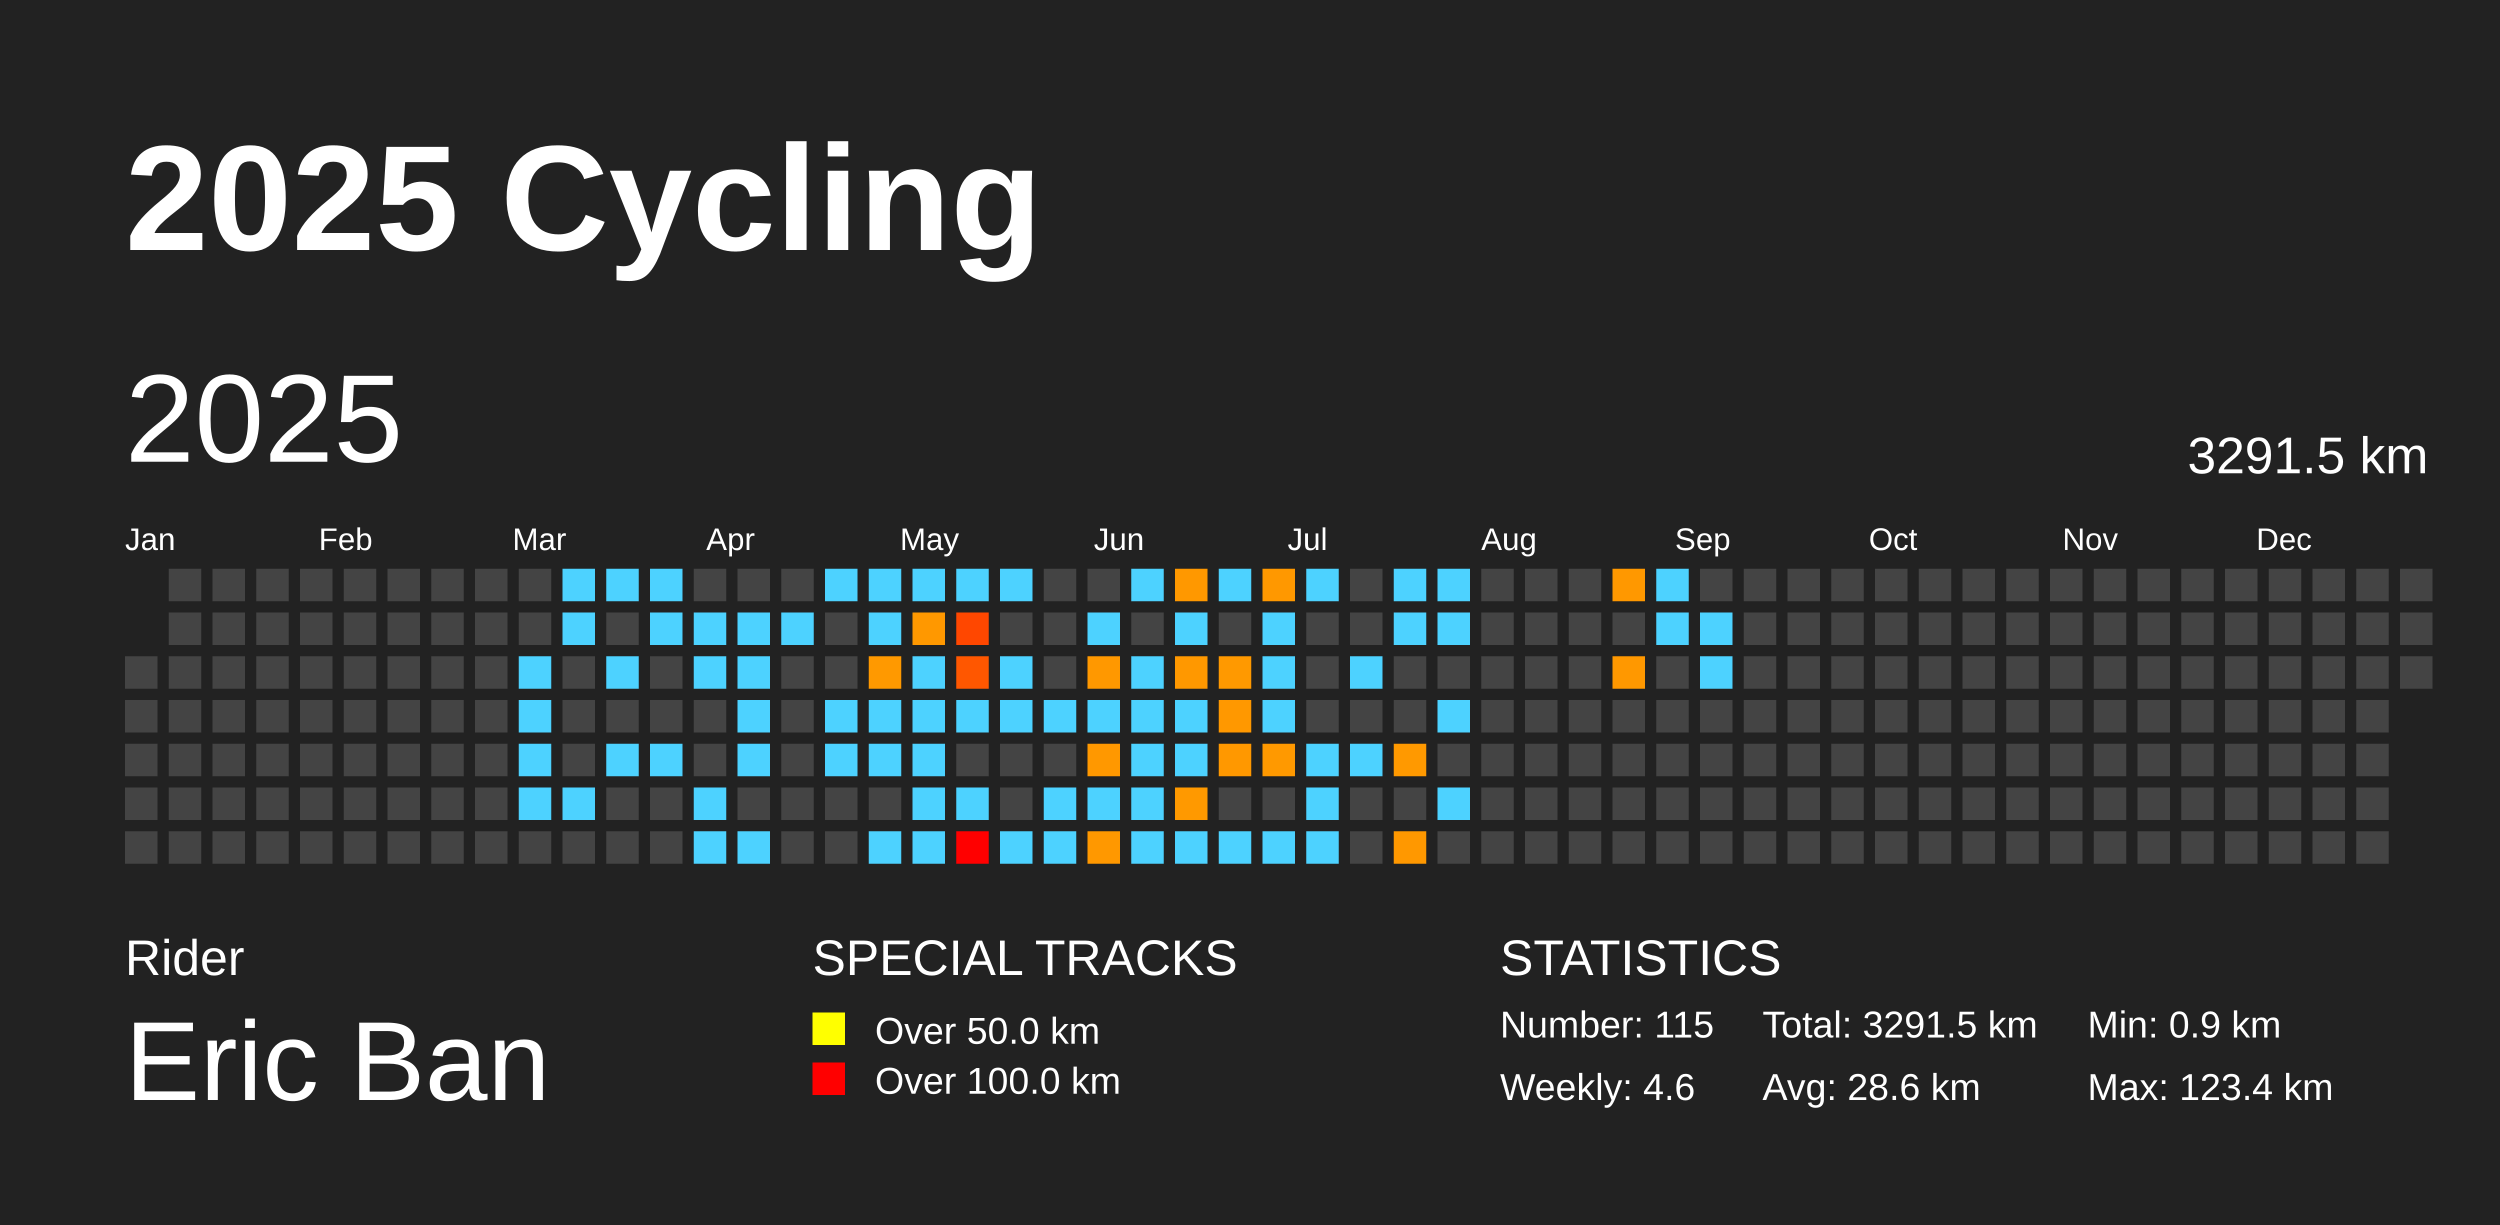
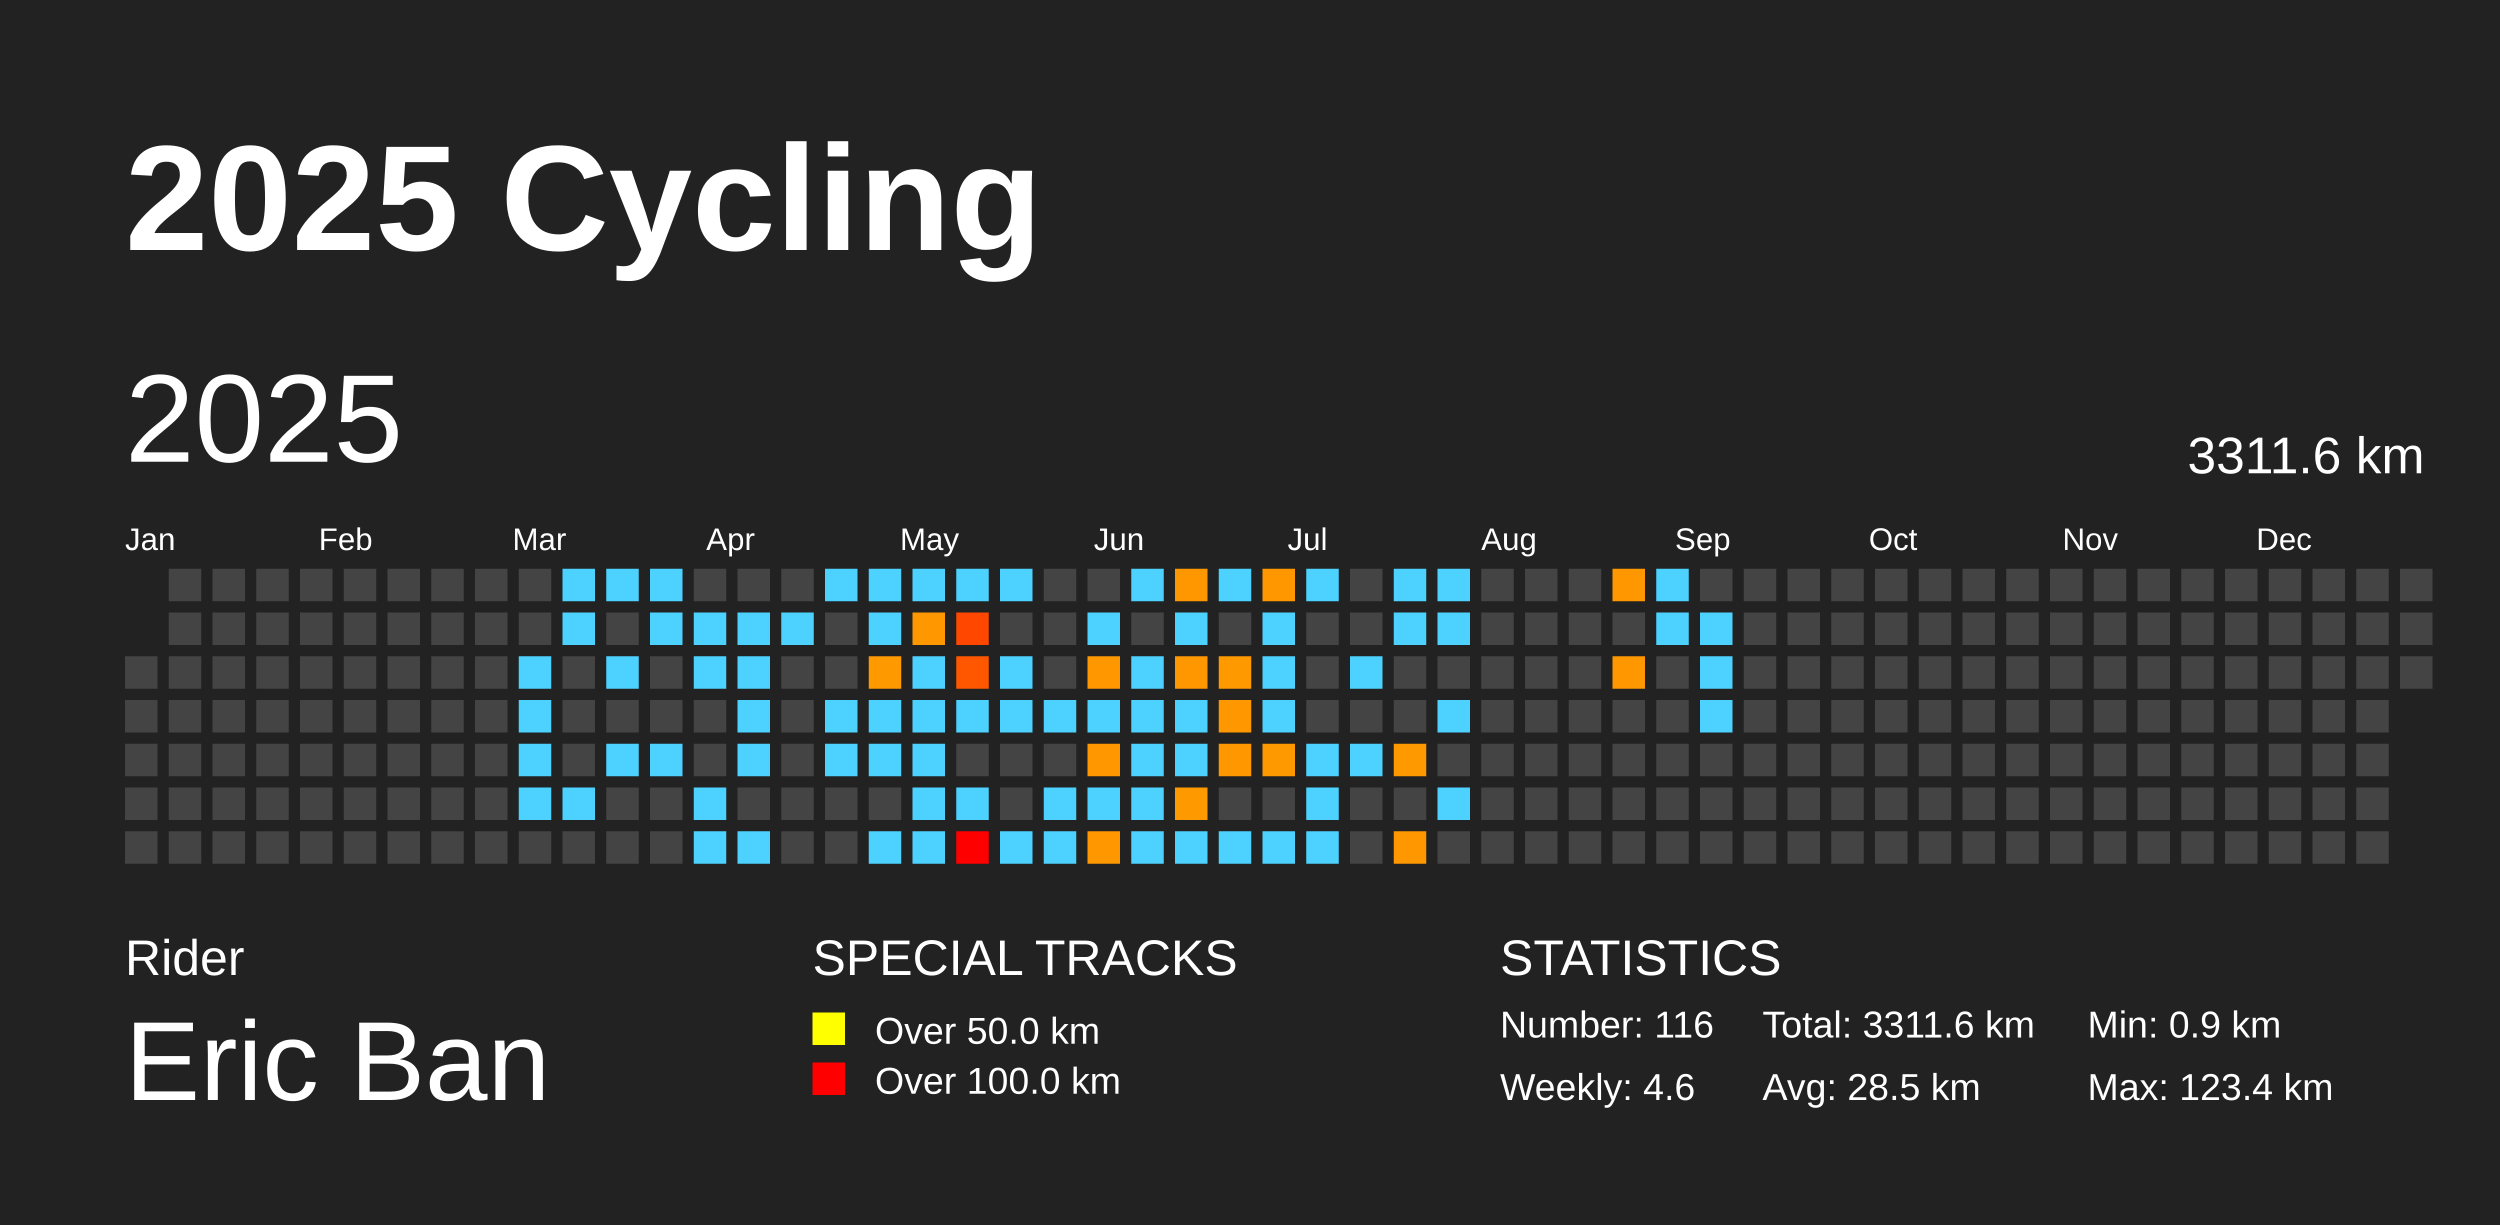
<svg xmlns="http://www.w3.org/2000/svg" baseProfile="full" height="98mm" version="1.1" viewBox="0,0,200,98" width="200mm">
  <defs />
  <rect fill="#222222" height="98" width="200" x="0" y="0" />
  <text fill="#FFFFFF" style="font-size:12px; font-family:Arial; font-weight:bold;" x="10" y="20">2025 Cycling</text>
  <text fill="#FFFFFF" style="font-size:4px; font-family:Arial" x="10" y="78">Rider</text>
  <text fill="#FFFFFF" style="font-size:9px; font-family:Arial" x="10" y="88">Eric Ban</text>
  <text fill="#FFFFFF" style="font-size:4px; font-family:Arial" x="65" y="78">SPECIAL TRACKS</text>
  <rect fill="yellow" height="2.6" width="2.6" x="65" y="81" />
  <text fill="#FFFFFF" style="font-size:3px; font-family:Arial" x="70" y="83.5">Over 50.0 km</text>
  <rect fill="red" height="2.6" width="2.6" x="65" y="85" />
  <text fill="#FFFFFF" style="font-size:3px; font-family:Arial" x="70" y="87.5">Over 100.0 km</text>
  <text fill="#FFFFFF" style="font-size:4px; font-family:Arial" x="120" y="78">STATISTICS</text>
-   <text fill="#FFFFFF" style="font-size:3px; font-family:Arial" x="120" y="83">Number: 115</text>
+   <text fill="#FFFFFF" style="font-size:3px; font-family:Arial" x="120" y="83">Number: 116</text>
  <text fill="#FFFFFF" style="font-size:3px; font-family:Arial" x="120" y="88">Weekly: 4.6</text>
-   <text fill="#FFFFFF" style="font-size:3px; font-family:Arial" x="141" y="83">Total: 3291.5 km</text>
-   <text fill="#FFFFFF" style="font-size:3px; font-family:Arial" x="141" y="88">Avg: 28.6 km</text>
+   <text fill="#FFFFFF" style="font-size:3px; font-family:Arial" x="141" y="83">Total: 3311.6 km</text>
+   <text fill="#FFFFFF" style="font-size:3px; font-family:Arial" x="141" y="88">Avg: 28.5 km</text>
  <text fill="#FFFFFF" style="font-size:3px; font-family:Arial" x="167" y="83">Min: 0.9 km</text>
  <text fill="#FFFFFF" style="font-size:3px; font-family:Arial" x="167" y="88">Max: 123.4 km</text>
  <text dominant-baseline="hanging" fill="#FFFFFF" style="font-size:10.0px; font-family:Arial;" x="10" y="30">2025</text>
-   <text dominant-baseline="hanging" fill="#FFFFFF" style="font-size:4.125px; font-family:Arial;" x="175" y="35">3291.5 km</text>
+   <text dominant-baseline="hanging" fill="#FFFFFF" style="font-size:4.125px; font-family:Arial;" x="175" y="35">3311.6 km</text>
  <text fill="#FFFFFF" style="font-size:2.5px; font-family:Arial" x="10.0" y="44">Jan</text>
  <text fill="#FFFFFF" style="font-size:2.5px; font-family:Arial" x="25.5" y="44">Feb</text>
  <text fill="#FFFFFF" style="font-size:2.5px; font-family:Arial" x="41.0" y="44">Mar</text>
  <text fill="#FFFFFF" style="font-size:2.5px; font-family:Arial" x="56.5" y="44">Apr</text>
  <text fill="#FFFFFF" style="font-size:2.5px; font-family:Arial" x="72.0" y="44">May</text>
  <text fill="#FFFFFF" style="font-size:2.5px; font-family:Arial" x="87.5" y="44">Jun</text>
  <text fill="#FFFFFF" style="font-size:2.5px; font-family:Arial" x="103.0" y="44">Jul</text>
  <text fill="#FFFFFF" style="font-size:2.5px; font-family:Arial" x="118.5" y="44">Aug</text>
  <text fill="#FFFFFF" style="font-size:2.5px; font-family:Arial" x="134.0" y="44">Sep</text>
  <text fill="#FFFFFF" style="font-size:2.5px; font-family:Arial" x="149.5" y="44">Oct</text>
  <text fill="#FFFFFF" style="font-size:2.5px; font-family:Arial" x="165.0" y="44">Nov</text>
  <text fill="#FFFFFF" style="font-size:2.5px; font-family:Arial" x="180.5" y="44">Dec</text>
  <rect fill="#444444" height="2.6" width="2.6" x="10.0" y="52.5" />
  <rect fill="#444444" height="2.6" width="2.6" x="10.0" y="56.0" />
  <rect fill="#444444" height="2.6" width="2.6" x="10.0" y="59.5" />
  <rect fill="#444444" height="2.6" width="2.6" x="10.0" y="63.0" />
  <rect fill="#444444" height="2.6" width="2.6" x="10.0" y="66.5" />
  <rect fill="#444444" height="2.6" width="2.6" x="13.5" y="45.5" />
  <rect fill="#444444" height="2.6" width="2.6" x="13.5" y="49.0" />
  <rect fill="#444444" height="2.6" width="2.6" x="13.5" y="52.5" />
  <rect fill="#444444" height="2.6" width="2.6" x="13.5" y="56.0" />
  <rect fill="#444444" height="2.6" width="2.6" x="13.5" y="59.5" />
  <rect fill="#444444" height="2.6" width="2.6" x="13.5" y="63.0" />
  <rect fill="#444444" height="2.6" width="2.6" x="13.5" y="66.5" />
  <rect fill="#444444" height="2.6" width="2.6" x="17.0" y="45.5" />
  <rect fill="#444444" height="2.6" width="2.6" x="17.0" y="49.0" />
  <rect fill="#444444" height="2.6" width="2.6" x="17.0" y="52.5" />
  <rect fill="#444444" height="2.6" width="2.6" x="17.0" y="56.0" />
  <rect fill="#444444" height="2.6" width="2.6" x="17.0" y="59.5" />
  <rect fill="#444444" height="2.6" width="2.6" x="17.0" y="63.0" />
  <rect fill="#444444" height="2.6" width="2.6" x="17.0" y="66.5" />
  <rect fill="#444444" height="2.6" width="2.6" x="20.5" y="45.5" />
  <rect fill="#444444" height="2.6" width="2.6" x="20.5" y="49.0" />
  <rect fill="#444444" height="2.6" width="2.6" x="20.5" y="52.5" />
  <rect fill="#444444" height="2.6" width="2.6" x="20.5" y="56.0" />
  <rect fill="#444444" height="2.6" width="2.6" x="20.5" y="59.5" />
  <rect fill="#444444" height="2.6" width="2.6" x="20.5" y="63.0" />
  <rect fill="#444444" height="2.6" width="2.6" x="20.5" y="66.5" />
  <rect fill="#444444" height="2.6" width="2.6" x="24.0" y="45.5" />
  <rect fill="#444444" height="2.6" width="2.6" x="24.0" y="49.0" />
  <rect fill="#444444" height="2.6" width="2.6" x="24.0" y="52.5" />
  <rect fill="#444444" height="2.6" width="2.6" x="24.0" y="56.0" />
  <rect fill="#444444" height="2.6" width="2.6" x="24.0" y="59.5" />
  <rect fill="#444444" height="2.6" width="2.6" x="24.0" y="63.0" />
  <rect fill="#444444" height="2.6" width="2.6" x="24.0" y="66.5" />
  <rect fill="#444444" height="2.6" width="2.6" x="27.5" y="45.5" />
  <rect fill="#444444" height="2.6" width="2.6" x="27.5" y="49.0" />
  <rect fill="#444444" height="2.6" width="2.6" x="27.5" y="52.5" />
  <rect fill="#444444" height="2.6" width="2.6" x="27.5" y="56.0" />
  <rect fill="#444444" height="2.6" width="2.6" x="27.5" y="59.5" />
  <rect fill="#444444" height="2.6" width="2.6" x="27.5" y="63.0" />
  <rect fill="#444444" height="2.6" width="2.6" x="27.5" y="66.5" />
  <rect fill="#444444" height="2.6" width="2.6" x="31.0" y="45.5" />
  <rect fill="#444444" height="2.6" width="2.6" x="31.0" y="49.0" />
  <rect fill="#444444" height="2.6" width="2.6" x="31.0" y="52.5" />
  <rect fill="#444444" height="2.6" width="2.6" x="31.0" y="56.0" />
  <rect fill="#444444" height="2.6" width="2.6" x="31.0" y="59.5" />
  <rect fill="#444444" height="2.6" width="2.6" x="31.0" y="63.0" />
  <rect fill="#444444" height="2.6" width="2.6" x="31.0" y="66.5" />
  <rect fill="#444444" height="2.6" width="2.6" x="34.5" y="45.5" />
  <rect fill="#444444" height="2.6" width="2.6" x="34.5" y="49.0" />
  <rect fill="#444444" height="2.6" width="2.6" x="34.5" y="52.5" />
  <rect fill="#444444" height="2.6" width="2.6" x="34.5" y="56.0" />
  <rect fill="#444444" height="2.6" width="2.6" x="34.5" y="59.5" />
  <rect fill="#444444" height="2.6" width="2.6" x="34.5" y="63.0" />
  <rect fill="#444444" height="2.6" width="2.6" x="34.5" y="66.5" />
  <rect fill="#444444" height="2.6" width="2.6" x="38.0" y="45.5" />
  <rect fill="#444444" height="2.6" width="2.6" x="38.0" y="49.0" />
  <rect fill="#444444" height="2.6" width="2.6" x="38.0" y="52.5" />
  <rect fill="#444444" height="2.6" width="2.6" x="38.0" y="56.0" />
  <rect fill="#444444" height="2.6" width="2.6" x="38.0" y="59.5" />
  <rect fill="#444444" height="2.6" width="2.6" x="38.0" y="63.0" />
  <rect fill="#444444" height="2.6" width="2.6" x="38.0" y="66.5" />
  <rect fill="#444444" height="2.6" width="2.6" x="41.5" y="45.5" />
  <rect fill="#444444" height="2.6" width="2.6" x="41.5" y="49.0" />
  <rect fill="#4dd2ff" height="2.6" width="2.6" x="41.5" y="52.5" />
  <rect fill="#4dd2ff" height="2.6" width="2.6" x="41.5" y="56.0" />
  <rect fill="#4dd2ff" height="2.6" width="2.6" x="41.5" y="59.5" />
  <rect fill="#4dd2ff" height="2.6" width="2.6" x="41.5" y="63.0" />
  <rect fill="#444444" height="2.6" width="2.6" x="41.5" y="66.5" />
  <rect fill="#4dd2ff" height="2.6" width="2.6" x="45.0" y="45.5" />
  <rect fill="#4dd2ff" height="2.6" width="2.6" x="45.0" y="49.0" />
  <rect fill="#444444" height="2.6" width="2.6" x="45.0" y="52.5" />
  <rect fill="#444444" height="2.6" width="2.6" x="45.0" y="56.0" />
  <rect fill="#444444" height="2.6" width="2.6" x="45.0" y="59.5" />
  <rect fill="#4dd2ff" height="2.6" width="2.6" x="45.0" y="63.0" />
  <rect fill="#444444" height="2.6" width="2.6" x="45.0" y="66.5" />
  <rect fill="#4dd2ff" height="2.6" width="2.6" x="48.5" y="45.5" />
  <rect fill="#444444" height="2.6" width="2.6" x="48.5" y="49.0" />
  <rect fill="#4dd2ff" height="2.6" width="2.6" x="48.5" y="52.5" />
  <rect fill="#444444" height="2.6" width="2.6" x="48.5" y="56.0" />
  <rect fill="#4dd2ff" height="2.6" width="2.6" x="48.5" y="59.5" />
  <rect fill="#444444" height="2.6" width="2.6" x="48.5" y="63.0" />
  <rect fill="#444444" height="2.6" width="2.6" x="48.5" y="66.5" />
  <rect fill="#4dd2ff" height="2.6" width="2.6" x="52.0" y="45.5" />
  <rect fill="#4dd2ff" height="2.6" width="2.6" x="52.0" y="49.0" />
  <rect fill="#444444" height="2.6" width="2.6" x="52.0" y="52.5" />
  <rect fill="#444444" height="2.6" width="2.6" x="52.0" y="56.0" />
  <rect fill="#4dd2ff" height="2.6" width="2.6" x="52.0" y="59.5" />
  <rect fill="#444444" height="2.6" width="2.6" x="52.0" y="63.0" />
  <rect fill="#444444" height="2.6" width="2.6" x="52.0" y="66.5" />
  <rect fill="#444444" height="2.6" width="2.6" x="55.5" y="45.5" />
  <rect fill="#4dd2ff" height="2.6" width="2.6" x="55.5" y="49.0" />
  <rect fill="#4dd2ff" height="2.6" width="2.6" x="55.5" y="52.5" />
  <rect fill="#444444" height="2.6" width="2.6" x="55.5" y="56.0" />
  <rect fill="#444444" height="2.6" width="2.6" x="55.5" y="59.5" />
  <rect fill="#4dd2ff" height="2.6" width="2.6" x="55.5" y="63.0" />
  <rect fill="#4dd2ff" height="2.6" width="2.6" x="55.5" y="66.5" />
  <rect fill="#444444" height="2.6" width="2.6" x="59.0" y="45.5" />
  <rect fill="#4dd2ff" height="2.6" width="2.6" x="59.0" y="49.0" />
  <rect fill="#4dd2ff" height="2.6" width="2.6" x="59.0" y="52.5" />
  <rect fill="#4dd2ff" height="2.6" width="2.6" x="59.0" y="56.0" />
  <rect fill="#4dd2ff" height="2.6" width="2.6" x="59.0" y="59.5" />
  <rect fill="#444444" height="2.6" width="2.6" x="59.0" y="63.0" />
  <rect fill="#4dd2ff" height="2.6" width="2.6" x="59.0" y="66.5" />
  <rect fill="#444444" height="2.6" width="2.6" x="62.5" y="45.5" />
  <rect fill="#4dd2ff" height="2.6" width="2.6" x="62.5" y="49.0" />
  <rect fill="#444444" height="2.6" width="2.6" x="62.5" y="52.5" />
  <rect fill="#444444" height="2.6" width="2.6" x="62.5" y="56.0" />
  <rect fill="#444444" height="2.6" width="2.6" x="62.5" y="59.5" />
  <rect fill="#444444" height="2.6" width="2.6" x="62.5" y="63.0" />
  <rect fill="#444444" height="2.6" width="2.6" x="62.5" y="66.5" />
  <rect fill="#4dd2ff" height="2.6" width="2.6" x="66.0" y="45.5" />
  <rect fill="#444444" height="2.6" width="2.6" x="66.0" y="49.0" />
  <rect fill="#444444" height="2.6" width="2.6" x="66.0" y="52.5" />
  <rect fill="#4dd2ff" height="2.6" width="2.6" x="66.0" y="56.0" />
  <rect fill="#4dd2ff" height="2.6" width="2.6" x="66.0" y="59.5" />
  <rect fill="#444444" height="2.6" width="2.6" x="66.0" y="63.0" />
  <rect fill="#444444" height="2.6" width="2.6" x="66.0" y="66.5" />
  <rect fill="#4dd2ff" height="2.6" width="2.6" x="69.5" y="45.5" />
  <rect fill="#4dd2ff" height="2.6" width="2.6" x="69.5" y="49.0" />
  <rect fill="#ff9900" height="2.6" width="2.6" x="69.5" y="52.5" />
  <rect fill="#4dd2ff" height="2.6" width="2.6" x="69.5" y="56.0" />
  <rect fill="#4dd2ff" height="2.6" width="2.6" x="69.5" y="59.5" />
  <rect fill="#444444" height="2.6" width="2.6" x="69.5" y="63.0" />
  <rect fill="#4dd2ff" height="2.6" width="2.6" x="69.5" y="66.5" />
  <rect fill="#4dd2ff" height="2.6" width="2.6" x="73.0" y="45.5" />
  <rect fill="#ff9800" height="2.6" width="2.6" x="73.0" y="49.0" />
  <rect fill="#4dd2ff" height="2.6" width="2.6" x="73.0" y="52.5" />
  <rect fill="#4dd2ff" height="2.6" width="2.6" x="73.0" y="56.0" />
  <rect fill="#4dd2ff" height="2.6" width="2.6" x="73.0" y="59.5" />
  <rect fill="#4dd2ff" height="2.6" width="2.6" x="73.0" y="63.0" />
  <rect fill="#4dd2ff" height="2.6" width="2.6" x="73.0" y="66.5" />
  <rect fill="#4dd2ff" height="2.6" width="2.6" x="76.5" y="45.5" />
  <rect fill="#ff4700" height="2.6" width="2.6" x="76.5" y="49.0" />
  <rect fill="#ff5700" height="2.6" width="2.6" x="76.5" y="52.5" />
  <rect fill="#4dd2ff" height="2.6" width="2.6" x="76.5" y="56.0" />
  <rect fill="#444444" height="2.6" width="2.6" x="76.5" y="59.5" />
  <rect fill="#4dd2ff" height="2.6" width="2.6" x="76.5" y="63.0" />
  <rect fill="red" height="2.6" width="2.6" x="76.5" y="66.5" />
  <rect fill="#4dd2ff" height="2.6" width="2.6" x="80.0" y="45.5" />
  <rect fill="#444444" height="2.6" width="2.6" x="80.0" y="49.0" />
  <rect fill="#4dd2ff" height="2.6" width="2.6" x="80.0" y="52.5" />
  <rect fill="#4dd2ff" height="2.6" width="2.6" x="80.0" y="56.0" />
  <rect fill="#444444" height="2.6" width="2.6" x="80.0" y="59.5" />
  <rect fill="#444444" height="2.6" width="2.6" x="80.0" y="63.0" />
  <rect fill="#4dd2ff" height="2.6" width="2.6" x="80.0" y="66.5" />
  <rect fill="#444444" height="2.6" width="2.6" x="83.5" y="45.5" />
  <rect fill="#444444" height="2.6" width="2.6" x="83.5" y="49.0" />
  <rect fill="#444444" height="2.6" width="2.6" x="83.5" y="52.5" />
  <rect fill="#4dd2ff" height="2.6" width="2.6" x="83.5" y="56.0" />
  <rect fill="#444444" height="2.6" width="2.6" x="83.5" y="59.5" />
  <rect fill="#4dd2ff" height="2.6" width="2.6" x="83.5" y="63.0" />
  <rect fill="#4dd2ff" height="2.6" width="2.6" x="83.5" y="66.5" />
  <rect fill="#444444" height="2.6" width="2.6" x="87.0" y="45.5" />
  <rect fill="#4dd2ff" height="2.6" width="2.6" x="87.0" y="49.0" />
  <rect fill="#ff9800" height="2.6" width="2.6" x="87.0" y="52.5" />
  <rect fill="#4dd2ff" height="2.6" width="2.6" x="87.0" y="56.0" />
  <rect fill="#ff9800" height="2.6" width="2.6" x="87.0" y="59.5" />
  <rect fill="#4dd2ff" height="2.6" width="2.6" x="87.0" y="63.0" />
  <rect fill="#ff9800" height="2.6" width="2.6" x="87.0" y="66.5" />
  <rect fill="#4dd2ff" height="2.6" width="2.6" x="90.5" y="45.5" />
  <rect fill="#444444" height="2.6" width="2.6" x="90.5" y="49.0" />
  <rect fill="#4dd2ff" height="2.6" width="2.6" x="90.5" y="52.5" />
  <rect fill="#4dd2ff" height="2.6" width="2.6" x="90.5" y="56.0" />
  <rect fill="#4dd2ff" height="2.6" width="2.6" x="90.5" y="59.5" />
  <rect fill="#4dd2ff" height="2.6" width="2.6" x="90.5" y="63.0" />
  <rect fill="#4dd2ff" height="2.6" width="2.6" x="90.5" y="66.5" />
  <rect fill="#ff9800" height="2.6" width="2.6" x="94.0" y="45.5" />
  <rect fill="#4dd2ff" height="2.6" width="2.6" x="94.0" y="49.0" />
  <rect fill="#ff9800" height="2.6" width="2.6" x="94.0" y="52.5" />
  <rect fill="#4dd2ff" height="2.6" width="2.6" x="94.0" y="56.0" />
  <rect fill="#4dd2ff" height="2.6" width="2.6" x="94.0" y="59.5" />
  <rect fill="#ff9900" height="2.6" width="2.6" x="94.0" y="63.0" />
  <rect fill="#4dd2ff" height="2.6" width="2.6" x="94.0" y="66.5" />
  <rect fill="#4dd2ff" height="2.6" width="2.6" x="97.5" y="45.5" />
  <rect fill="#444444" height="2.6" width="2.6" x="97.5" y="49.0" />
  <rect fill="#ff9900" height="2.6" width="2.6" x="97.5" y="52.5" />
  <rect fill="#ff9800" height="2.6" width="2.6" x="97.5" y="56.0" />
  <rect fill="#ff9800" height="2.6" width="2.6" x="97.5" y="59.5" />
  <rect fill="#444444" height="2.6" width="2.6" x="97.5" y="63.0" />
  <rect fill="#4dd2ff" height="2.6" width="2.6" x="97.5" y="66.5" />
  <rect fill="#ff9800" height="2.6" width="2.6" x="101.0" y="45.5" />
  <rect fill="#4dd2ff" height="2.6" width="2.6" x="101.0" y="49.0" />
  <rect fill="#4dd2ff" height="2.6" width="2.6" x="101.0" y="52.5" />
  <rect fill="#4dd2ff" height="2.6" width="2.6" x="101.0" y="56.0" />
  <rect fill="#ff9900" height="2.6" width="2.6" x="101.0" y="59.5" />
  <rect fill="#444444" height="2.6" width="2.6" x="101.0" y="63.0" />
  <rect fill="#4dd2ff" height="2.6" width="2.6" x="101.0" y="66.5" />
  <rect fill="#4dd2ff" height="2.6" width="2.6" x="104.5" y="45.5" />
  <rect fill="#444444" height="2.6" width="2.6" x="104.5" y="49.0" />
  <rect fill="#444444" height="2.6" width="2.6" x="104.5" y="52.5" />
  <rect fill="#444444" height="2.6" width="2.6" x="104.5" y="56.0" />
  <rect fill="#4dd2ff" height="2.6" width="2.6" x="104.5" y="59.5" />
  <rect fill="#4dd2ff" height="2.6" width="2.6" x="104.5" y="63.0" />
  <rect fill="#4dd2ff" height="2.6" width="2.6" x="104.5" y="66.5" />
  <rect fill="#444444" height="2.6" width="2.6" x="108.0" y="45.5" />
  <rect fill="#444444" height="2.6" width="2.6" x="108.0" y="49.0" />
  <rect fill="#4dd2ff" height="2.6" width="2.6" x="108.0" y="52.5" />
  <rect fill="#444444" height="2.6" width="2.6" x="108.0" y="56.0" />
  <rect fill="#4dd2ff" height="2.6" width="2.6" x="108.0" y="59.5" />
  <rect fill="#444444" height="2.6" width="2.6" x="108.0" y="63.0" />
  <rect fill="#444444" height="2.6" width="2.6" x="108.0" y="66.5" />
  <rect fill="#4dd2ff" height="2.6" width="2.6" x="111.5" y="45.5" />
  <rect fill="#4dd2ff" height="2.6" width="2.6" x="111.5" y="49.0" />
  <rect fill="#444444" height="2.6" width="2.6" x="111.5" y="52.5" />
  <rect fill="#444444" height="2.6" width="2.6" x="111.5" y="56.0" />
  <rect fill="#ff9900" height="2.6" width="2.6" x="111.5" y="59.5" />
  <rect fill="#444444" height="2.6" width="2.6" x="111.5" y="63.0" />
  <rect fill="#ff9800" height="2.6" width="2.6" x="111.5" y="66.5" />
  <rect fill="#4dd2ff" height="2.6" width="2.6" x="115.0" y="45.5" />
  <rect fill="#4dd2ff" height="2.6" width="2.6" x="115.0" y="49.0" />
  <rect fill="#444444" height="2.6" width="2.6" x="115.0" y="52.5" />
  <rect fill="#4dd2ff" height="2.6" width="2.6" x="115.0" y="56.0" />
  <rect fill="#444444" height="2.6" width="2.6" x="115.0" y="59.5" />
  <rect fill="#4dd2ff" height="2.6" width="2.6" x="115.0" y="63.0" />
  <rect fill="#444444" height="2.6" width="2.6" x="115.0" y="66.5" />
  <rect fill="#444444" height="2.6" width="2.6" x="118.5" y="45.5" />
  <rect fill="#444444" height="2.6" width="2.6" x="118.5" y="49.0" />
  <rect fill="#444444" height="2.6" width="2.6" x="118.5" y="52.5" />
  <rect fill="#444444" height="2.6" width="2.6" x="118.5" y="56.0" />
  <rect fill="#444444" height="2.6" width="2.6" x="118.5" y="59.5" />
  <rect fill="#444444" height="2.6" width="2.6" x="118.5" y="63.0" />
  <rect fill="#444444" height="2.6" width="2.6" x="118.5" y="66.5" />
  <rect fill="#444444" height="2.6" width="2.6" x="122.0" y="45.5" />
  <rect fill="#444444" height="2.6" width="2.6" x="122.0" y="49.0" />
  <rect fill="#444444" height="2.6" width="2.6" x="122.0" y="52.5" />
  <rect fill="#444444" height="2.6" width="2.6" x="122.0" y="56.0" />
  <rect fill="#444444" height="2.6" width="2.6" x="122.0" y="59.5" />
  <rect fill="#444444" height="2.6" width="2.6" x="122.0" y="63.0" />
  <rect fill="#444444" height="2.6" width="2.6" x="122.0" y="66.5" />
  <rect fill="#444444" height="2.6" width="2.6" x="125.5" y="45.5" />
  <rect fill="#444444" height="2.6" width="2.6" x="125.5" y="49.0" />
  <rect fill="#444444" height="2.6" width="2.6" x="125.5" y="52.5" />
  <rect fill="#444444" height="2.6" width="2.6" x="125.5" y="56.0" />
  <rect fill="#444444" height="2.6" width="2.6" x="125.5" y="59.5" />
  <rect fill="#444444" height="2.6" width="2.6" x="125.5" y="63.0" />
  <rect fill="#444444" height="2.6" width="2.6" x="125.5" y="66.5" />
  <rect fill="#ff9800" height="2.6" width="2.6" x="129.0" y="45.5" />
  <rect fill="#444444" height="2.6" width="2.6" x="129.0" y="49.0" />
  <rect fill="#ff9800" height="2.6" width="2.6" x="129.0" y="52.5" />
  <rect fill="#444444" height="2.6" width="2.6" x="129.0" y="56.0" />
  <rect fill="#444444" height="2.6" width="2.6" x="129.0" y="59.5" />
  <rect fill="#444444" height="2.6" width="2.6" x="129.0" y="63.0" />
  <rect fill="#444444" height="2.6" width="2.6" x="129.0" y="66.5" />
  <rect fill="#4dd2ff" height="2.6" width="2.6" x="132.5" y="45.5" />
  <rect fill="#4dd2ff" height="2.6" width="2.6" x="132.5" y="49.0" />
  <rect fill="#444444" height="2.6" width="2.6" x="132.5" y="52.5" />
  <rect fill="#444444" height="2.6" width="2.6" x="132.5" y="56.0" />
  <rect fill="#444444" height="2.6" width="2.6" x="132.5" y="59.5" />
  <rect fill="#444444" height="2.6" width="2.6" x="132.5" y="63.0" />
  <rect fill="#444444" height="2.6" width="2.6" x="132.5" y="66.5" />
  <rect fill="#444444" height="2.6" width="2.6" x="136.0" y="45.5" />
  <rect fill="#4dd2ff" height="2.6" width="2.6" x="136.0" y="49.0" />
  <rect fill="#4dd2ff" height="2.6" width="2.6" x="136.0" y="52.5" />
-   <rect fill="#444444" height="2.6" width="2.6" x="136.0" y="56.0" />
+   <rect fill="#4dd2ff" height="2.6" width="2.6" x="136.0" y="56.0" />
  <rect fill="#444444" height="2.6" width="2.6" x="136.0" y="59.5" />
  <rect fill="#444444" height="2.6" width="2.6" x="136.0" y="63.0" />
  <rect fill="#444444" height="2.6" width="2.6" x="136.0" y="66.5" />
  <rect fill="#444444" height="2.6" width="2.6" x="139.5" y="45.5" />
  <rect fill="#444444" height="2.6" width="2.6" x="139.5" y="49.0" />
  <rect fill="#444444" height="2.6" width="2.6" x="139.5" y="52.5" />
  <rect fill="#444444" height="2.6" width="2.6" x="139.5" y="56.0" />
  <rect fill="#444444" height="2.6" width="2.6" x="139.5" y="59.5" />
  <rect fill="#444444" height="2.6" width="2.6" x="139.5" y="63.0" />
  <rect fill="#444444" height="2.6" width="2.6" x="139.5" y="66.5" />
  <rect fill="#444444" height="2.6" width="2.6" x="143.0" y="45.5" />
  <rect fill="#444444" height="2.6" width="2.6" x="143.0" y="49.0" />
  <rect fill="#444444" height="2.6" width="2.6" x="143.0" y="52.5" />
  <rect fill="#444444" height="2.6" width="2.6" x="143.0" y="56.0" />
  <rect fill="#444444" height="2.6" width="2.6" x="143.0" y="59.5" />
  <rect fill="#444444" height="2.6" width="2.6" x="143.0" y="63.0" />
  <rect fill="#444444" height="2.6" width="2.6" x="143.0" y="66.5" />
  <rect fill="#444444" height="2.6" width="2.6" x="146.5" y="45.5" />
  <rect fill="#444444" height="2.6" width="2.6" x="146.5" y="49.0" />
  <rect fill="#444444" height="2.6" width="2.6" x="146.5" y="52.5" />
  <rect fill="#444444" height="2.6" width="2.6" x="146.5" y="56.0" />
  <rect fill="#444444" height="2.6" width="2.6" x="146.5" y="59.5" />
  <rect fill="#444444" height="2.6" width="2.6" x="146.5" y="63.0" />
  <rect fill="#444444" height="2.6" width="2.6" x="146.5" y="66.5" />
  <rect fill="#444444" height="2.6" width="2.6" x="150.0" y="45.5" />
  <rect fill="#444444" height="2.6" width="2.6" x="150.0" y="49.0" />
  <rect fill="#444444" height="2.6" width="2.6" x="150.0" y="52.5" />
  <rect fill="#444444" height="2.6" width="2.6" x="150.0" y="56.0" />
  <rect fill="#444444" height="2.6" width="2.6" x="150.0" y="59.5" />
  <rect fill="#444444" height="2.6" width="2.6" x="150.0" y="63.0" />
  <rect fill="#444444" height="2.6" width="2.6" x="150.0" y="66.5" />
  <rect fill="#444444" height="2.6" width="2.6" x="153.5" y="45.5" />
  <rect fill="#444444" height="2.6" width="2.6" x="153.5" y="49.0" />
  <rect fill="#444444" height="2.6" width="2.6" x="153.5" y="52.5" />
  <rect fill="#444444" height="2.6" width="2.6" x="153.5" y="56.0" />
  <rect fill="#444444" height="2.6" width="2.6" x="153.5" y="59.5" />
  <rect fill="#444444" height="2.6" width="2.6" x="153.5" y="63.0" />
  <rect fill="#444444" height="2.6" width="2.6" x="153.5" y="66.5" />
  <rect fill="#444444" height="2.6" width="2.6" x="157.0" y="45.5" />
  <rect fill="#444444" height="2.6" width="2.6" x="157.0" y="49.0" />
  <rect fill="#444444" height="2.6" width="2.6" x="157.0" y="52.5" />
  <rect fill="#444444" height="2.6" width="2.6" x="157.0" y="56.0" />
  <rect fill="#444444" height="2.6" width="2.6" x="157.0" y="59.5" />
  <rect fill="#444444" height="2.6" width="2.6" x="157.0" y="63.0" />
  <rect fill="#444444" height="2.6" width="2.6" x="157.0" y="66.5" />
  <rect fill="#444444" height="2.6" width="2.6" x="160.5" y="45.5" />
  <rect fill="#444444" height="2.6" width="2.6" x="160.5" y="49.0" />
  <rect fill="#444444" height="2.6" width="2.6" x="160.5" y="52.5" />
  <rect fill="#444444" height="2.6" width="2.6" x="160.5" y="56.0" />
  <rect fill="#444444" height="2.6" width="2.6" x="160.5" y="59.5" />
  <rect fill="#444444" height="2.6" width="2.6" x="160.5" y="63.0" />
  <rect fill="#444444" height="2.6" width="2.6" x="160.5" y="66.5" />
  <rect fill="#444444" height="2.6" width="2.6" x="164.0" y="45.5" />
  <rect fill="#444444" height="2.6" width="2.6" x="164.0" y="49.0" />
  <rect fill="#444444" height="2.6" width="2.6" x="164.0" y="52.5" />
  <rect fill="#444444" height="2.6" width="2.6" x="164.0" y="56.0" />
  <rect fill="#444444" height="2.6" width="2.6" x="164.0" y="59.5" />
  <rect fill="#444444" height="2.6" width="2.6" x="164.0" y="63.0" />
  <rect fill="#444444" height="2.6" width="2.6" x="164.0" y="66.5" />
  <rect fill="#444444" height="2.6" width="2.6" x="167.5" y="45.5" />
  <rect fill="#444444" height="2.6" width="2.6" x="167.5" y="49.0" />
  <rect fill="#444444" height="2.6" width="2.6" x="167.5" y="52.5" />
  <rect fill="#444444" height="2.6" width="2.6" x="167.5" y="56.0" />
  <rect fill="#444444" height="2.6" width="2.6" x="167.5" y="59.5" />
  <rect fill="#444444" height="2.6" width="2.6" x="167.5" y="63.0" />
  <rect fill="#444444" height="2.6" width="2.6" x="167.5" y="66.5" />
  <rect fill="#444444" height="2.6" width="2.6" x="171.0" y="45.5" />
  <rect fill="#444444" height="2.6" width="2.6" x="171.0" y="49.0" />
  <rect fill="#444444" height="2.6" width="2.6" x="171.0" y="52.5" />
  <rect fill="#444444" height="2.6" width="2.6" x="171.0" y="56.0" />
  <rect fill="#444444" height="2.6" width="2.6" x="171.0" y="59.5" />
  <rect fill="#444444" height="2.6" width="2.6" x="171.0" y="63.0" />
  <rect fill="#444444" height="2.6" width="2.6" x="171.0" y="66.5" />
  <rect fill="#444444" height="2.6" width="2.6" x="174.5" y="45.5" />
  <rect fill="#444444" height="2.6" width="2.6" x="174.5" y="49.0" />
  <rect fill="#444444" height="2.6" width="2.6" x="174.5" y="52.5" />
  <rect fill="#444444" height="2.6" width="2.6" x="174.5" y="56.0" />
  <rect fill="#444444" height="2.6" width="2.6" x="174.5" y="59.5" />
  <rect fill="#444444" height="2.6" width="2.6" x="174.5" y="63.0" />
  <rect fill="#444444" height="2.6" width="2.6" x="174.5" y="66.5" />
  <rect fill="#444444" height="2.6" width="2.6" x="178.0" y="45.5" />
  <rect fill="#444444" height="2.6" width="2.6" x="178.0" y="49.0" />
  <rect fill="#444444" height="2.6" width="2.6" x="178.0" y="52.5" />
  <rect fill="#444444" height="2.6" width="2.6" x="178.0" y="56.0" />
  <rect fill="#444444" height="2.6" width="2.6" x="178.0" y="59.5" />
  <rect fill="#444444" height="2.6" width="2.6" x="178.0" y="63.0" />
  <rect fill="#444444" height="2.6" width="2.6" x="178.0" y="66.5" />
  <rect fill="#444444" height="2.6" width="2.6" x="181.5" y="45.5" />
  <rect fill="#444444" height="2.6" width="2.6" x="181.5" y="49.0" />
  <rect fill="#444444" height="2.6" width="2.6" x="181.5" y="52.5" />
  <rect fill="#444444" height="2.6" width="2.6" x="181.5" y="56.0" />
  <rect fill="#444444" height="2.6" width="2.6" x="181.5" y="59.5" />
  <rect fill="#444444" height="2.6" width="2.6" x="181.5" y="63.0" />
  <rect fill="#444444" height="2.6" width="2.6" x="181.5" y="66.5" />
  <rect fill="#444444" height="2.6" width="2.6" x="185.0" y="45.5" />
  <rect fill="#444444" height="2.6" width="2.6" x="185.0" y="49.0" />
  <rect fill="#444444" height="2.6" width="2.6" x="185.0" y="52.5" />
  <rect fill="#444444" height="2.6" width="2.6" x="185.0" y="56.0" />
  <rect fill="#444444" height="2.6" width="2.6" x="185.0" y="59.5" />
  <rect fill="#444444" height="2.6" width="2.6" x="185.0" y="63.0" />
  <rect fill="#444444" height="2.6" width="2.6" x="185.0" y="66.5" />
  <rect fill="#444444" height="2.6" width="2.6" x="188.5" y="45.5" />
  <rect fill="#444444" height="2.6" width="2.6" x="188.5" y="49.0" />
  <rect fill="#444444" height="2.6" width="2.6" x="188.5" y="52.5" />
  <rect fill="#444444" height="2.6" width="2.6" x="188.5" y="56.0" />
  <rect fill="#444444" height="2.6" width="2.6" x="188.5" y="59.5" />
  <rect fill="#444444" height="2.6" width="2.6" x="188.5" y="63.0" />
  <rect fill="#444444" height="2.6" width="2.6" x="188.5" y="66.5" />
  <rect fill="#444444" height="2.6" width="2.6" x="192.0" y="45.5" />
  <rect fill="#444444" height="2.6" width="2.6" x="192.0" y="49.0" />
  <rect fill="#444444" height="2.6" width="2.6" x="192.0" y="52.5" />
</svg>
